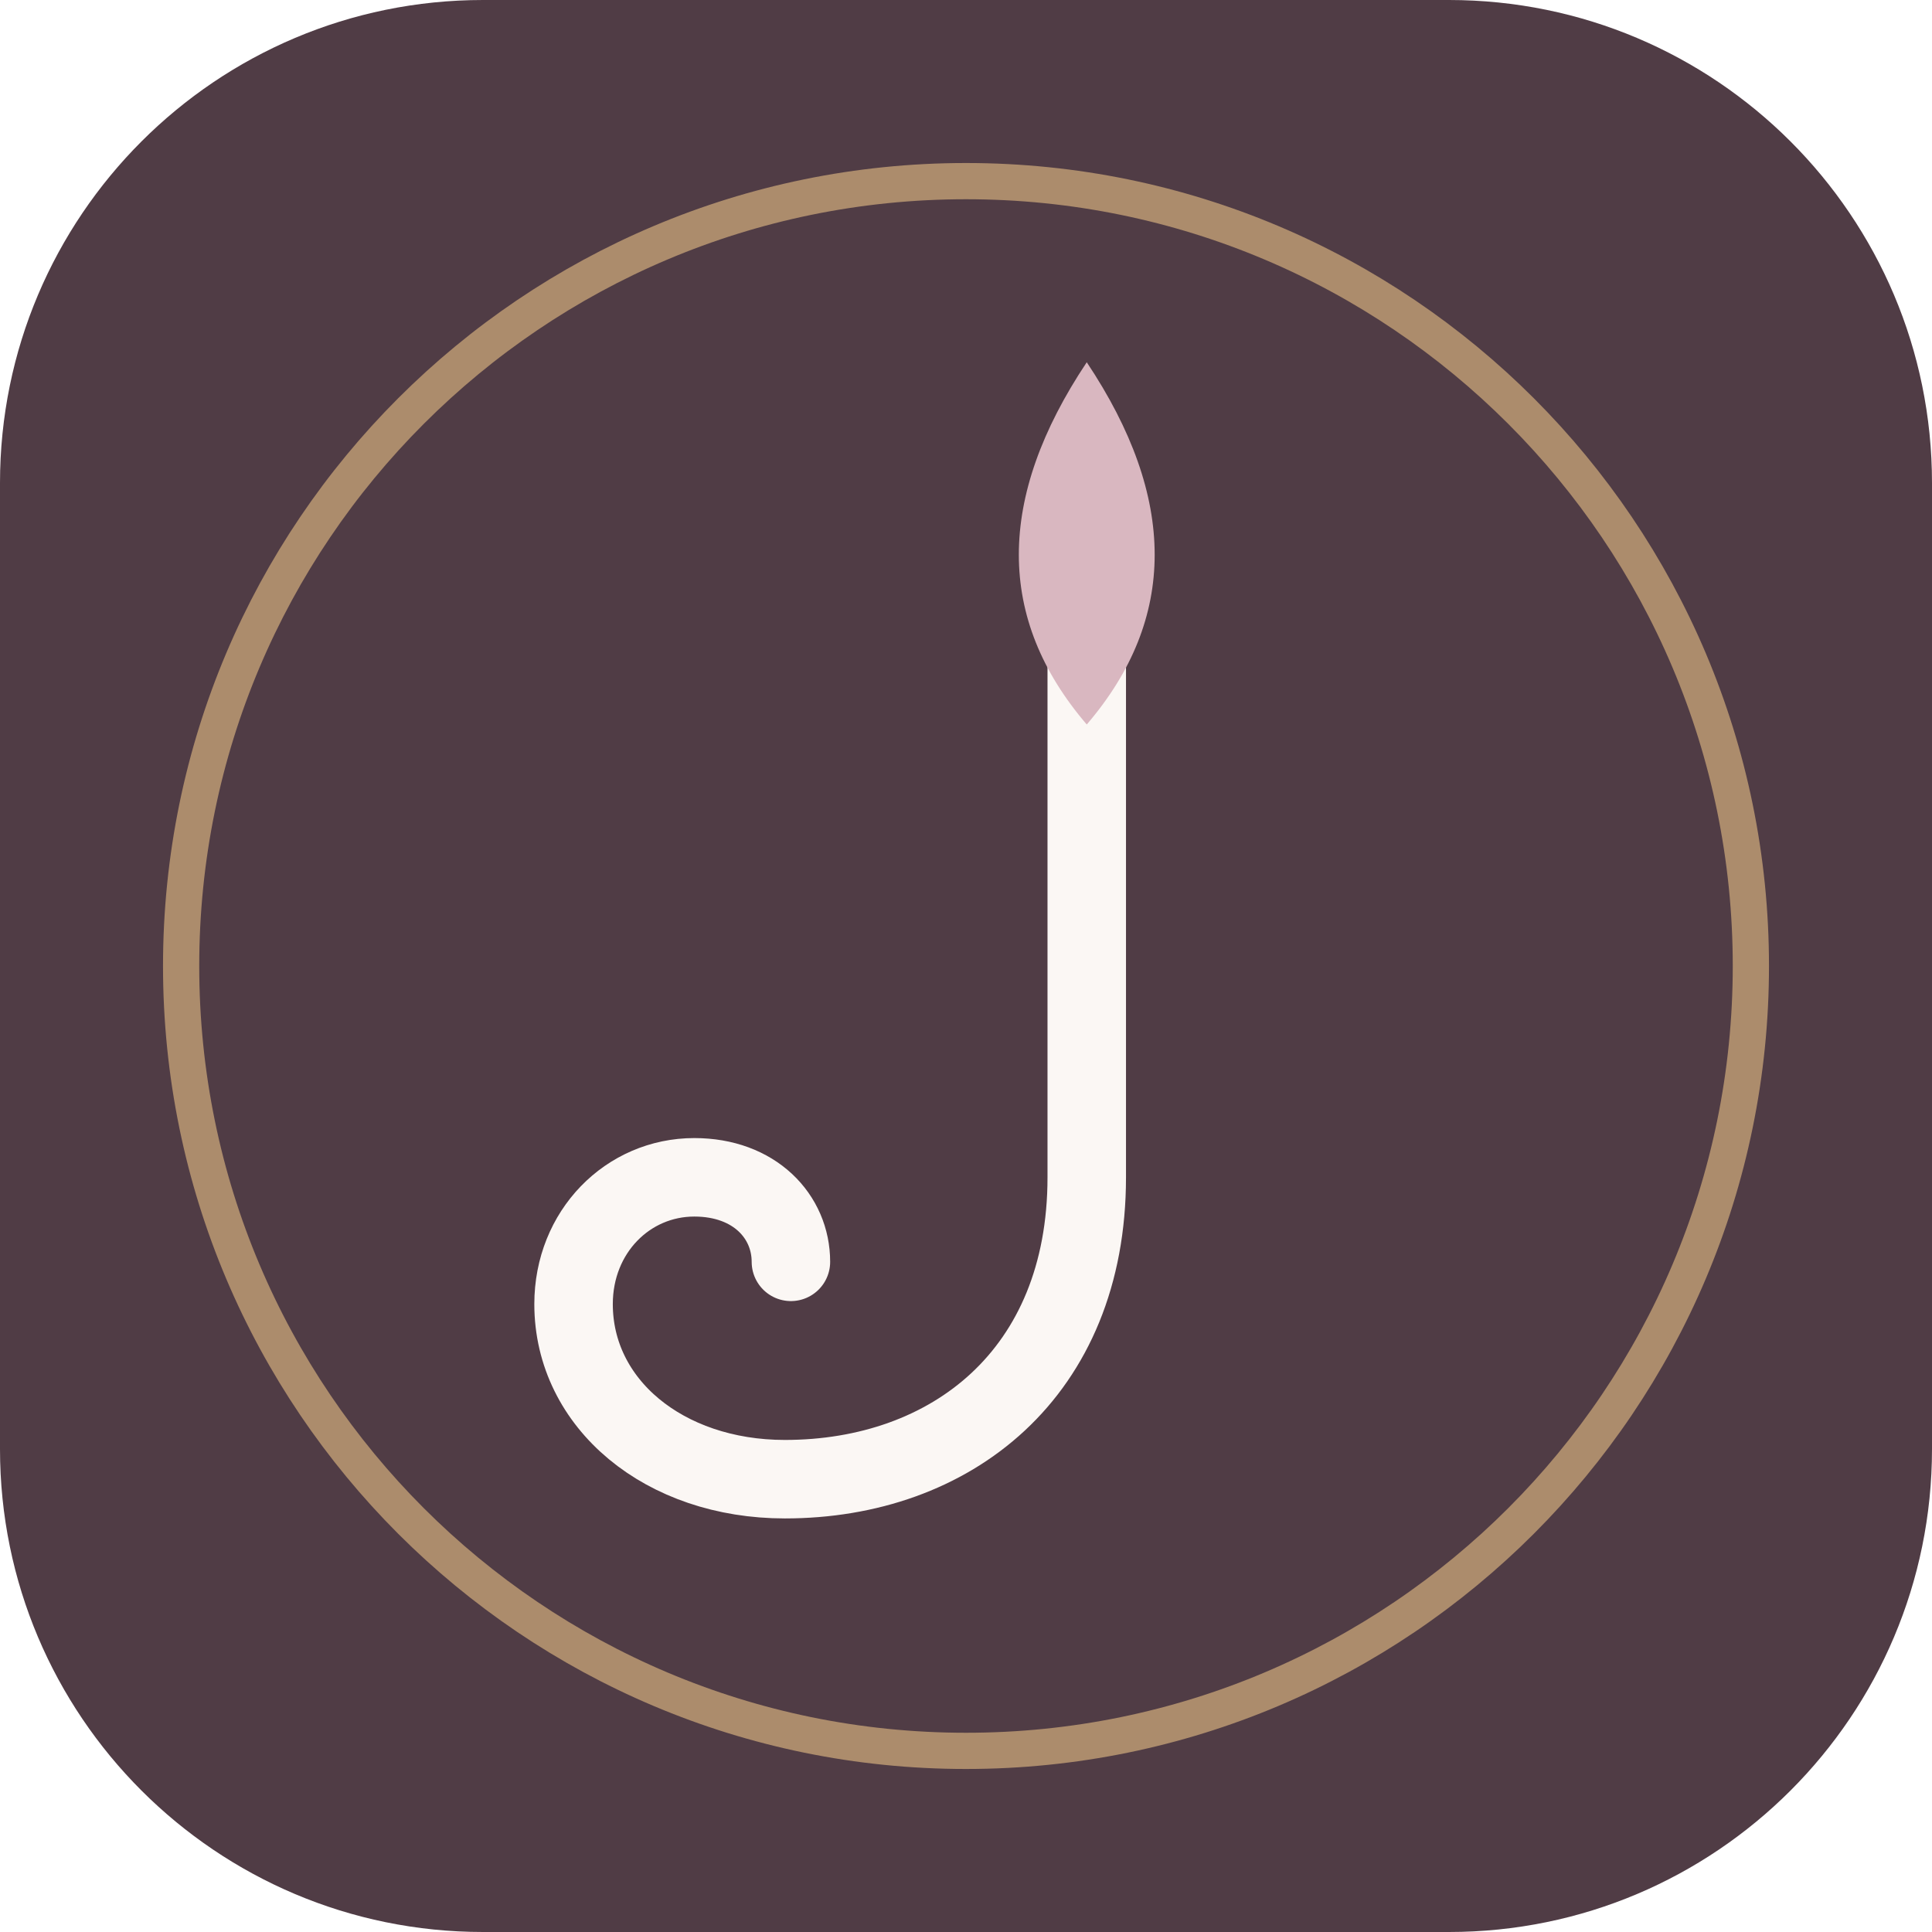
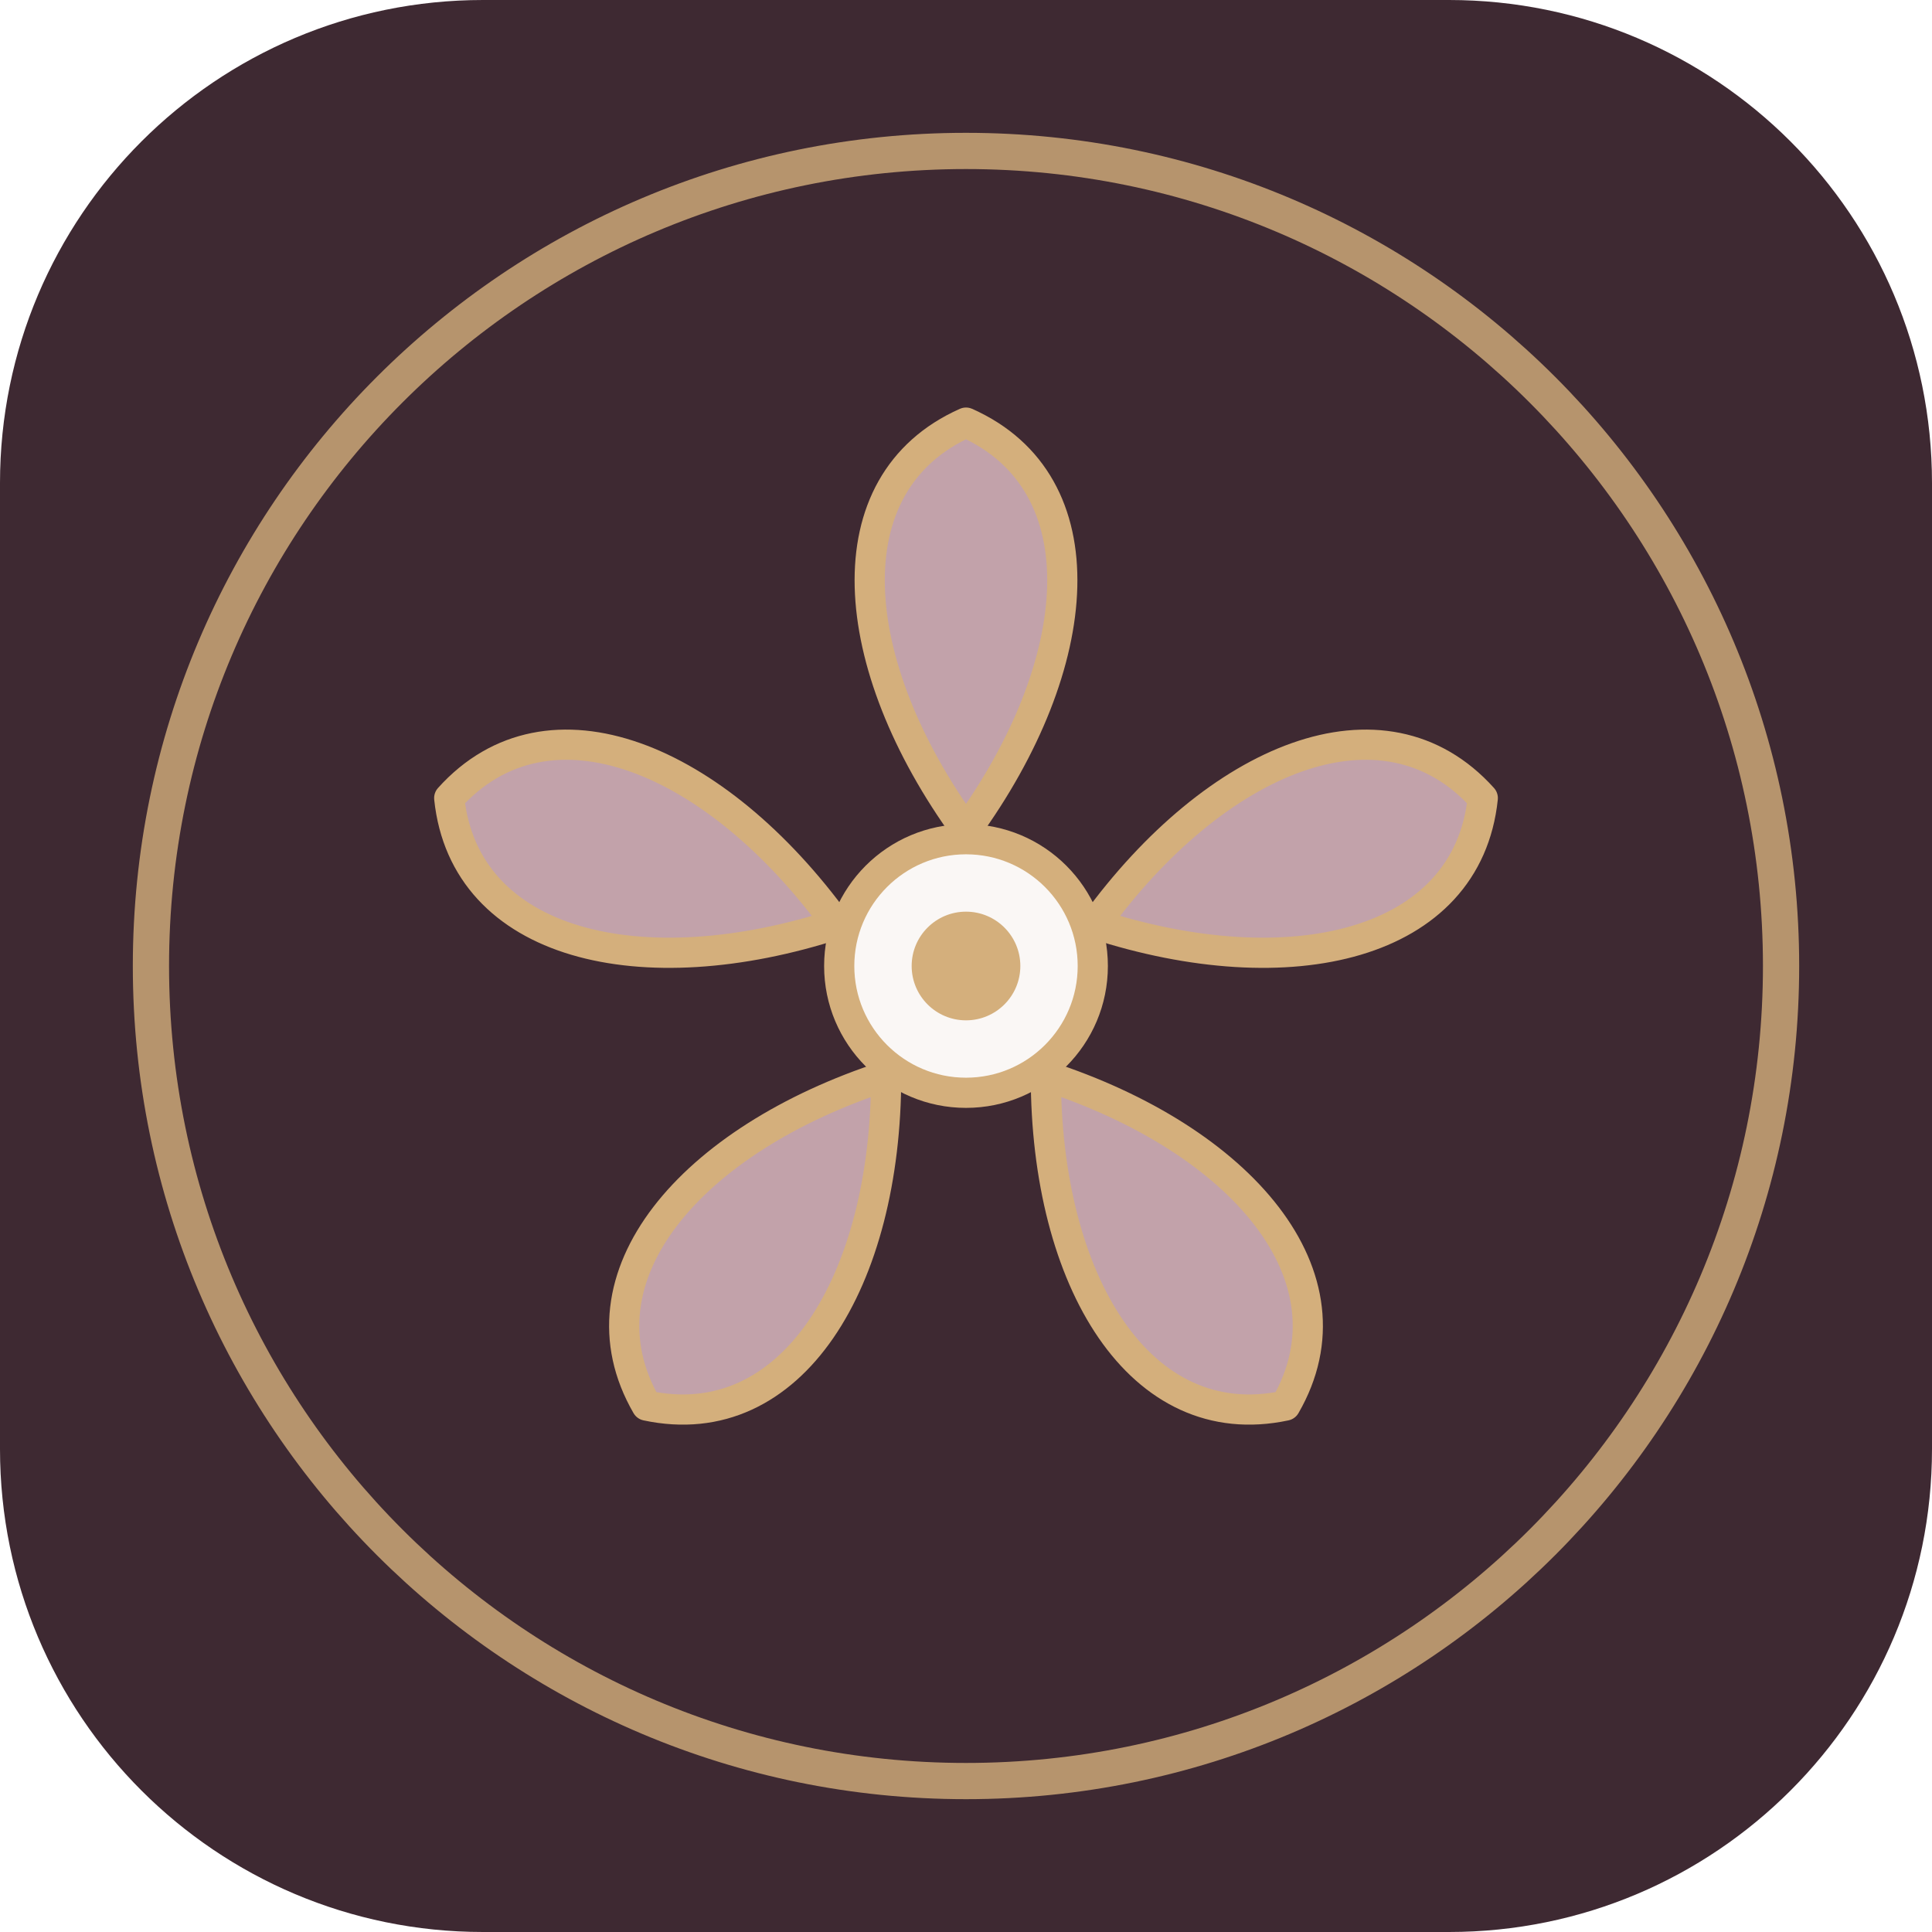
<svg xmlns="http://www.w3.org/2000/svg" viewBox="0 0 64 64" fill="none">
-   <rect width="64" height="64" rx="16" fill="#503C45" />
-   <circle cx="32" cy="32" r="26" stroke="#D4AF7C" stroke-width="1.2" stroke-opacity="0.7" />
-   <path d="M36 18V39C36 45.5 31.5 49 26 49C22 49 19 46.5 19 43.2C19 40.8 20.8 39 23 39C25 39 26.2 40.3 26.2 41.8" stroke="#FBF7F4" stroke-width="2.6" stroke-linecap="round" />
-   <path d="M36 12C39 16.5 39 20.5 36 24C33 20.5 33 16.5 36 12Z" fill="#D9B7C0" />
+   <rect width="64" height="64" rx="16" fill="#3E2932" />
+   <circle cx="32" cy="32" r="27" stroke="#D4AF7C" stroke-width="1.2" stroke-opacity="0.8" />
+   <g transform="translate(32, 32)">
+     <path d="M 0,-4.5 C -4,-10 -4.5,-16 0,-18 C 4.5,-16 4,-10 0,-4.5 Z" fill="#D9B7C0" fill-opacity="0.85" stroke="#D4AF7C" stroke-width="1" stroke-linejoin="round" />
+     <path d="M 0,-4.5 C -4,-10 -4.5,-16 0,-18 C 4.5,-16 4,-10 0,-4.5 Z" transform="rotate(72)" fill="#D9B7C0" fill-opacity="0.85" stroke="#D4AF7C" stroke-width="1" stroke-linejoin="round" />
+     <path d="M 0,-4.5 C -4,-10 -4.5,-16 0,-18 C 4.5,-16 4,-10 0,-4.5 Z" transform="rotate(144)" fill="#D9B7C0" fill-opacity="0.85" stroke="#D4AF7C" stroke-width="1" stroke-linejoin="round" />
+     <path d="M 0,-4.5 C -4,-10 -4.5,-16 0,-18 C 4.5,-16 4,-10 0,-4.5 Z" transform="rotate(216)" fill="#D9B7C0" fill-opacity="0.85" stroke="#D4AF7C" stroke-width="1" stroke-linejoin="round" />
+     <path d="M 0,-4.5 C -4,-10 -4.5,-16 0,-18 C 4.5,-16 4,-10 0,-4.5 Z" transform="rotate(288)" fill="#D9B7C0" fill-opacity="0.85" stroke="#D4AF7C" stroke-width="1" stroke-linejoin="round" />
+     <circle cx="0" cy="0" r="4.2" fill="#FAF7F5" stroke="#D4AF7C" stroke-width="1" />
+     <circle cx="0" cy="0" r="1.8" fill="#D4AF7C" />
+   </g>
</svg>
